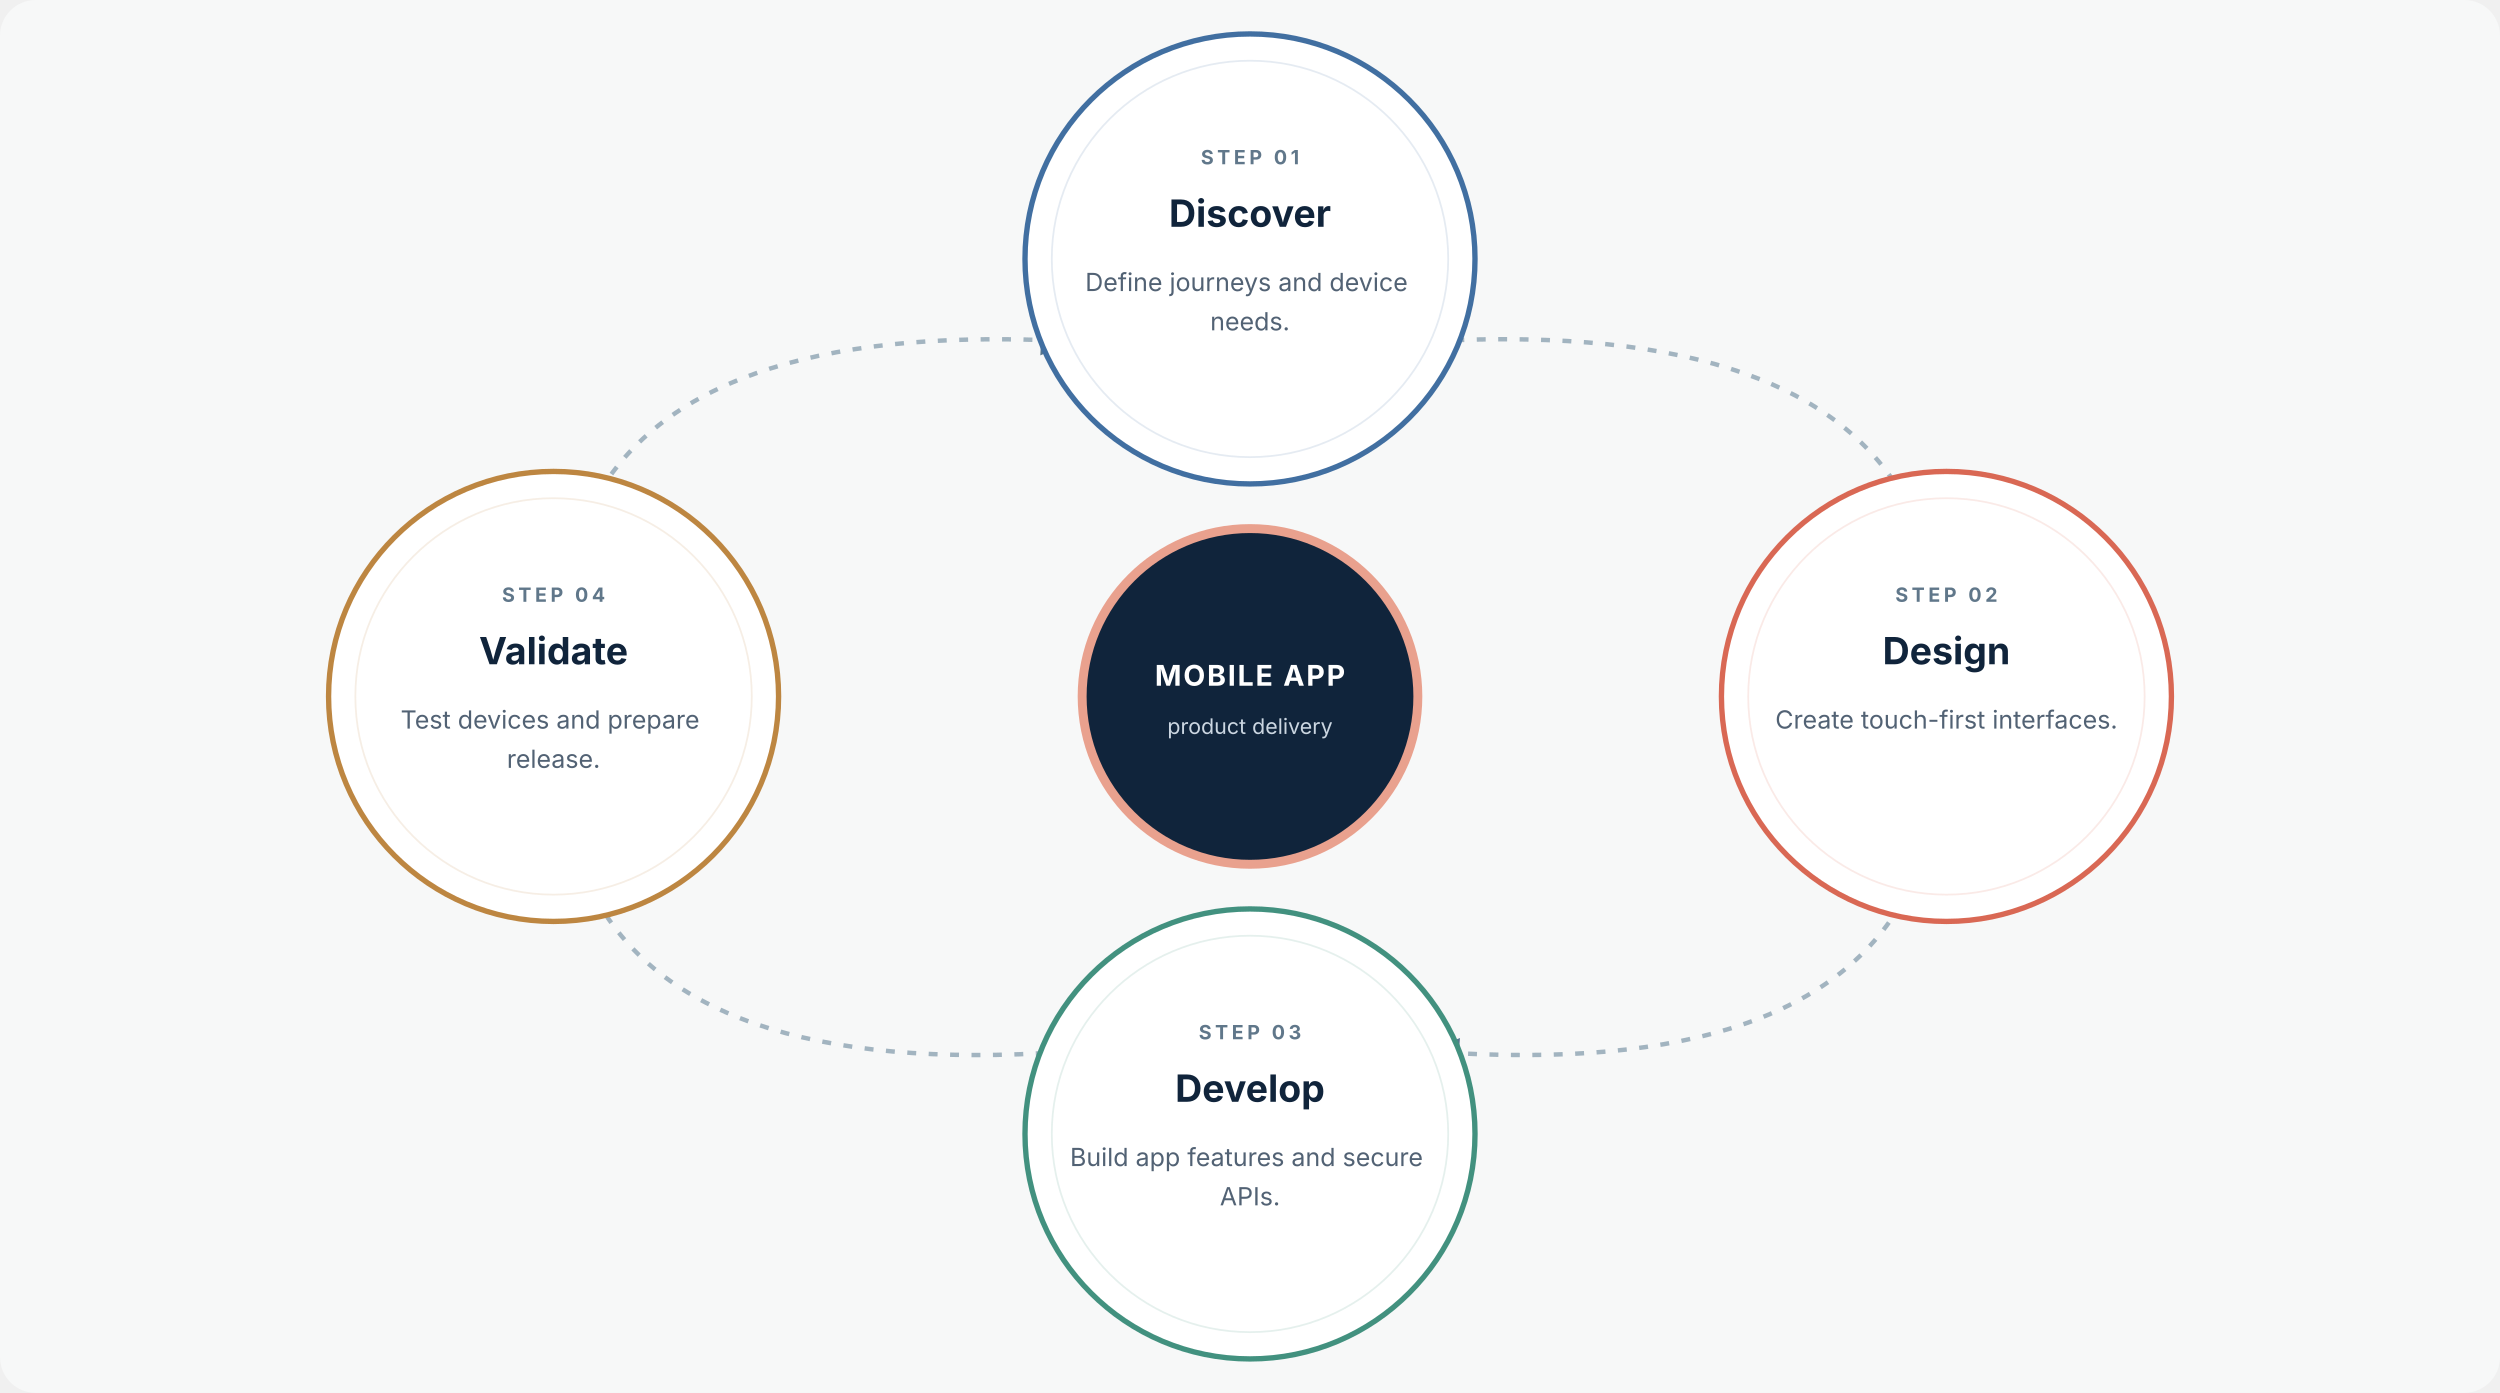
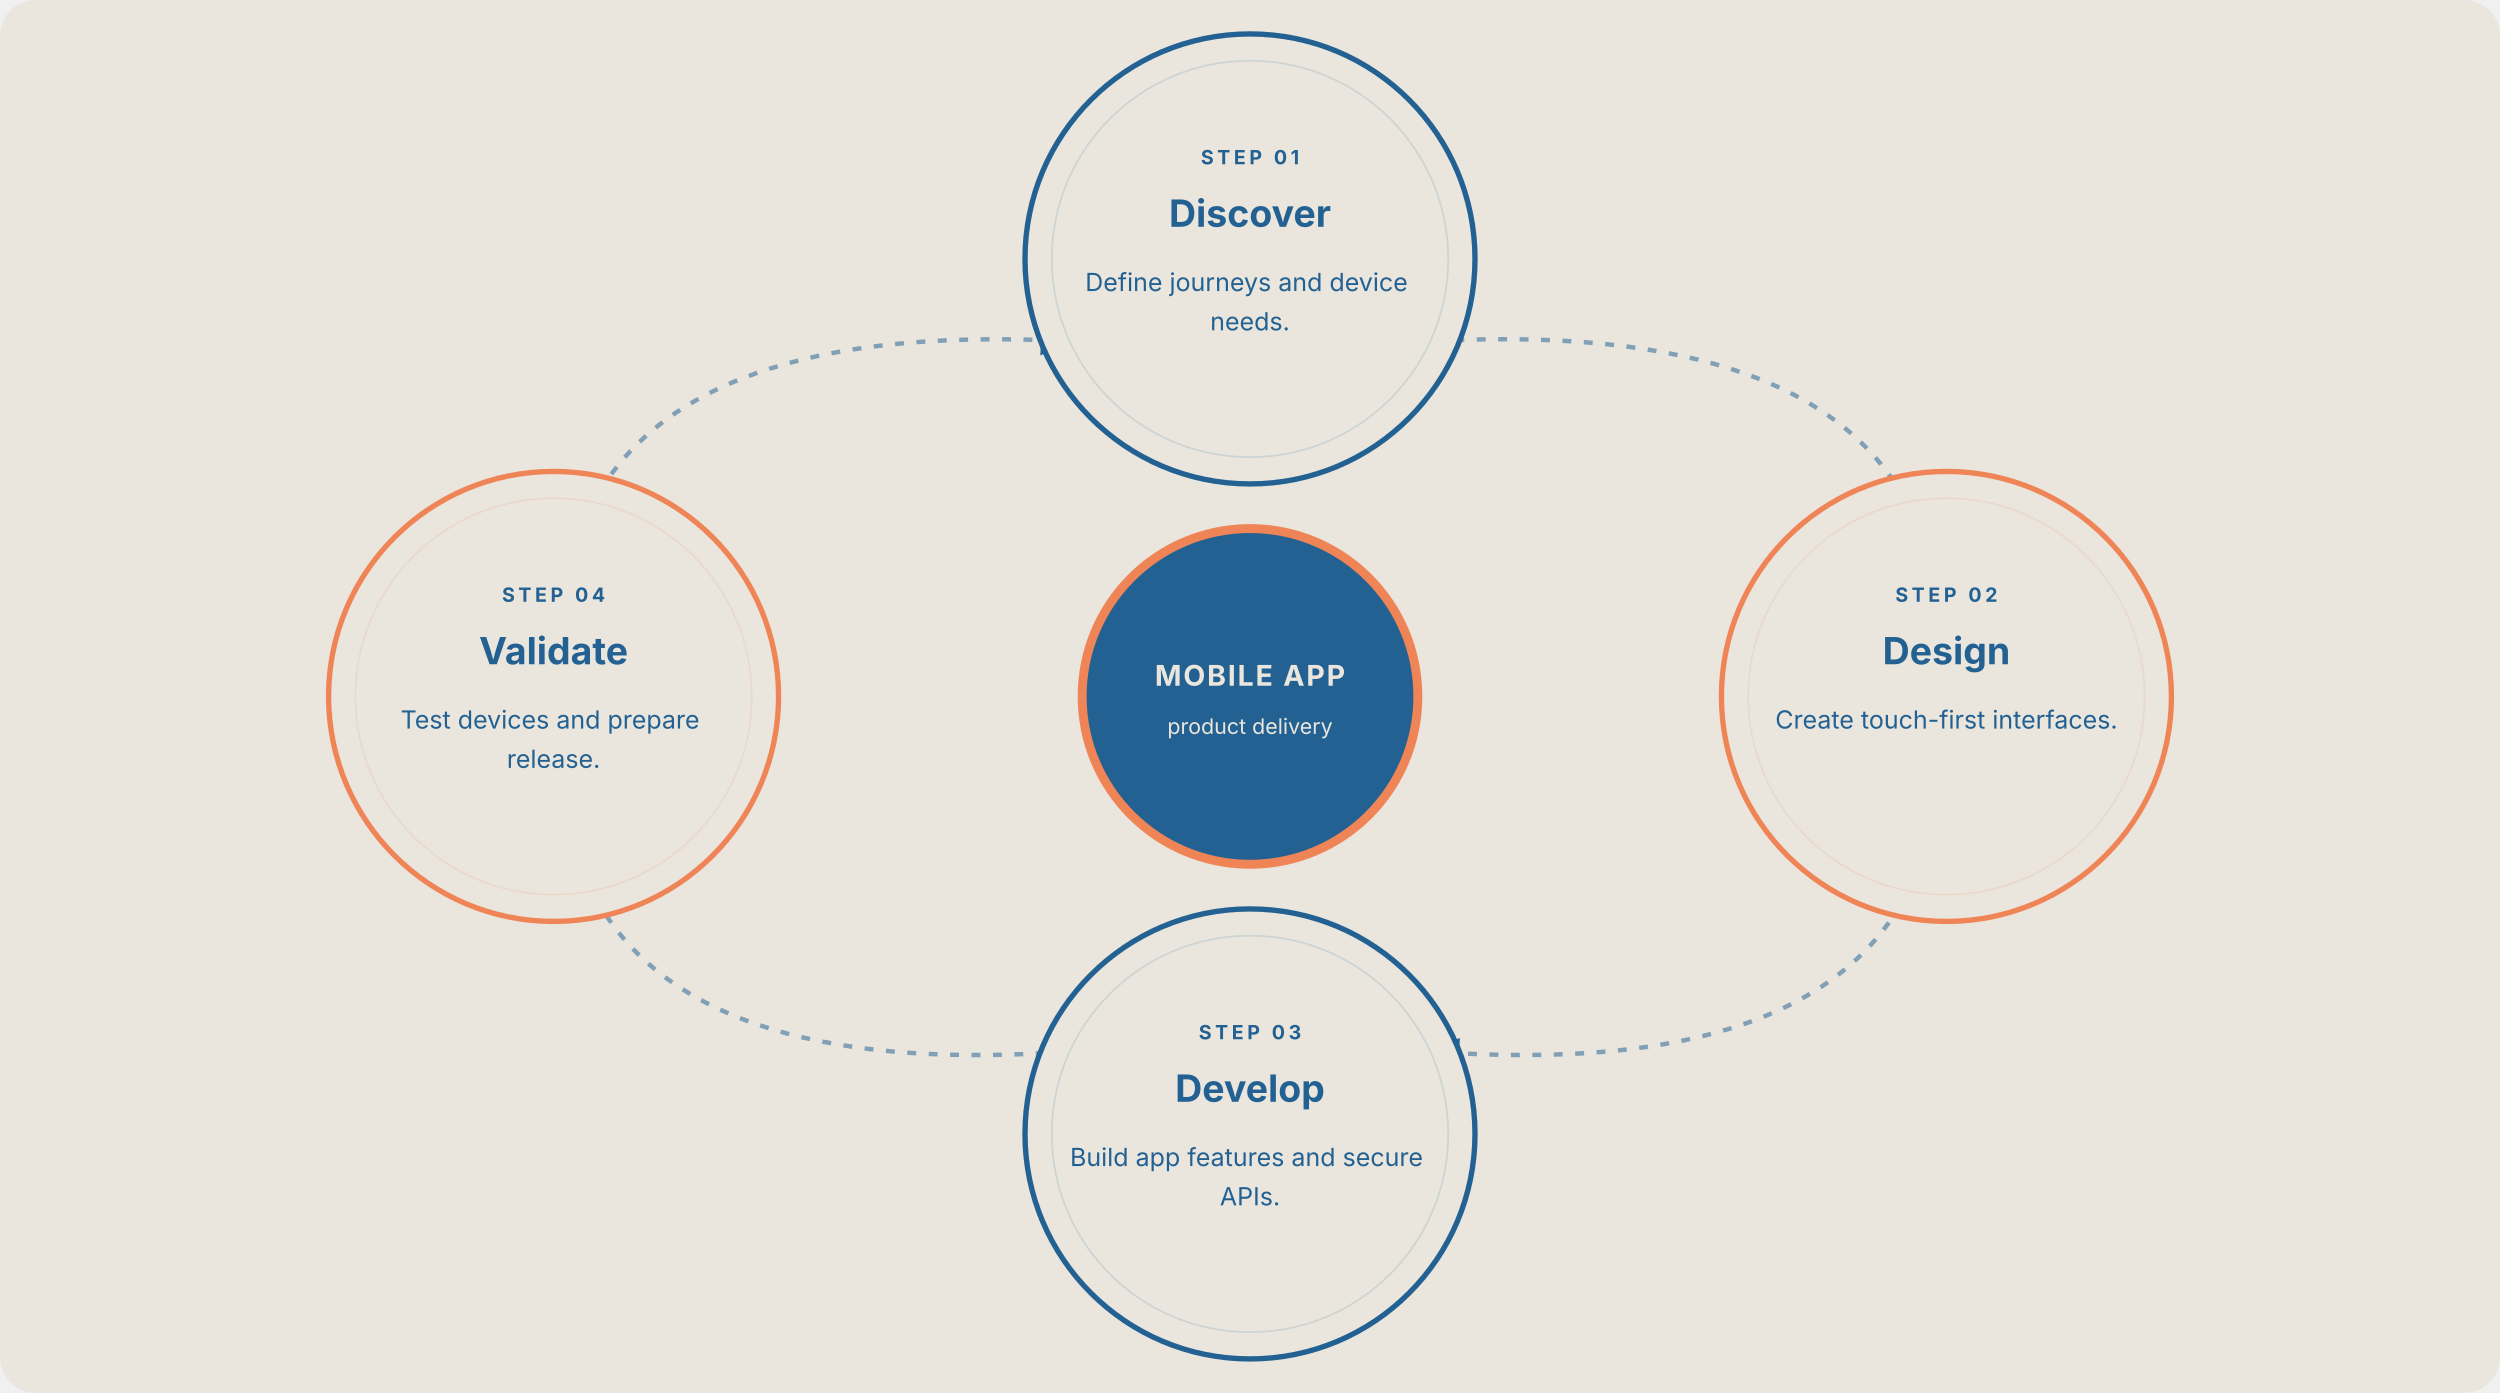
<svg xmlns="http://www.w3.org/2000/svg" viewBox="0 0 1400 780" role="img" aria-labelledby="title desc">
  <defs>
    <marker id="arrow" viewBox="0 0 10 10" refX="8" refY="5" markerWidth="7" markerHeight="7" orient="auto">
-       <path d="M0 0L10 5L0 10z" fill="#55758d" />
+       <path d="M0 0L10 5L0 10z" fill="#226192" />
    </marker>
-     <style>.bg{fill:#f7f8f8}.connector{fill:none;stroke:#55758d;stroke-opacity:.52;stroke-width:2.5;stroke-dasharray:5 7;animation:dash 24s linear infinite}.number{font:700 11px Inter,Arial,sans-serif;letter-spacing:2px;fill:#60778a}.label{font:700 21px Inter,Arial,sans-serif;fill:#10243b}.detail{font:400 14px Inter,Arial,sans-serif;fill:#526274}.hub{fill:#10243b;stroke:#e9a18e;stroke-width:5}.hub-text{font:700 16px Inter,Arial,sans-serif;fill:#fff;letter-spacing:1px}.hub-sub{font:400 12px Inter,Arial,sans-serif;fill:#cbd6e1}.node{transform-box:fill-box;transform-origin:center;animation:arrive .8s ease-out both}.node-1{animation-delay:.12s}.node-2{animation-delay:.24s}.node-3{animation-delay:.36s}@keyframes dash{to{stroke-dashoffset:-150}}@keyframes arrive{from{opacity:.35;transform:scale(.94)}to{opacity:1;transform:scale(1)}}@media(prefers-reduced-motion:reduce){.connector,.node{animation:none}}</style>
+     <style>.bg{fill:#EAE6DE}.connector{fill:none;stroke:#226192;stroke-opacity:.52;stroke-width:2.5;stroke-dasharray:5 7;animation:dash 24s linear infinite}.number{font:700 11px Inter,Arial,sans-serif;letter-spacing:2px;fill:#226192}.label{font:700 21px Inter,Arial,sans-serif;fill:#226192}.detail{font:400 14px Inter,Arial,sans-serif;fill:#226192}.hub{fill:#226192;stroke:#EF8557;stroke-width:5}.hub-text{font:700 16px Inter,Arial,sans-serif;fill:#EAE6DE;letter-spacing:1px}.hub-sub{font:400 12px Inter,Arial,sans-serif;fill:#EAE6DE}.node{transform-box:fill-box;transform-origin:center;animation:arrive .8s ease-out both}.node-1{animation-delay:.12s}.node-2{animation-delay:.24s}.node-3{animation-delay:.36s}@keyframes dash{to{stroke-dashoffset:-150}}@keyframes arrive{from{opacity:.35;transform:scale(.94)}to{opacity:1;transform:scale(1)}}@media(prefers-reduced-motion:reduce){.connector,.node{animation:none}}</style>
  </defs>
  <rect class="bg" width="1400" height="780" rx="20" />
  <path class="connector" d="M 803 191 Q 1018 180 1070 286" marker-end="url(#arrow)" />
  <path class="connector" d="M 1070 496 Q 1018 604 803 589" marker-end="url(#arrow)" />
  <path class="connector" d="M 597 589 Q 382 604 330 496" marker-end="url(#arrow)" />
  <path class="connector" d="M 330 286 Q 382 180 597 191" marker-end="url(#arrow)" />
  <g class="node node-0">
-     <circle cx="700" cy="145" r="126" fill="#fff" stroke="#416fa1" stroke-width="3" />
-     <circle cx="700" cy="145" r="111" fill="none" stroke="#416fa1" stroke-opacity=".14" />
+     <circle cx="700" cy="145" r="126" fill="#EAE6DE" stroke="#226192" stroke-width="3" />
+     <circle cx="700" cy="145" r="111" fill="none" stroke="#226192" stroke-opacity=".14" />
    <text x="700" y="92" text-anchor="middle" class="number">STEP 01</text>
    <text x="700" y="127" text-anchor="middle" class="label">Discover</text>
    <text x="700" y="163" text-anchor="middle" class="detail">
      <tspan x="700" dy="0">Define journeys and device</tspan>
      <tspan x="700" dy="22">needs.</tspan>
    </text>
  </g>
  <g class="node node-1">
-     <circle cx="1090" cy="390" r="126" fill="#fff" stroke="#d96854" stroke-width="3" />
-     <circle cx="1090" cy="390" r="111" fill="none" stroke="#d96854" stroke-opacity=".14" />
+     <circle cx="1090" cy="390" r="126" fill="#EAE6DE" stroke="#EF8557" stroke-width="3" />
+     <circle cx="1090" cy="390" r="111" fill="none" stroke="#EF8557" stroke-opacity=".14" />
    <text x="1090" y="337" text-anchor="middle" class="number">STEP 02</text>
    <text x="1090" y="372" text-anchor="middle" class="label">Design</text>
    <text x="1090" y="408" text-anchor="middle" class="detail">
      <tspan x="1090" dy="0">Create touch-first interfaces.</tspan>
    </text>
  </g>
  <g class="node node-2">
-     <circle cx="700" cy="635" r="126" fill="#fff" stroke="#42917f" stroke-width="3" />
-     <circle cx="700" cy="635" r="111" fill="none" stroke="#42917f" stroke-opacity=".14" />
+     <circle cx="700" cy="635" r="126" fill="#EAE6DE" stroke="#226192" stroke-width="3" />
+     <circle cx="700" cy="635" r="111" fill="none" stroke="#226192" stroke-opacity=".14" />
    <text x="700" y="582" text-anchor="middle" class="number">STEP 03</text>
    <text x="700" y="617" text-anchor="middle" class="label">Develop</text>
    <text x="700" y="653" text-anchor="middle" class="detail">
      <tspan x="700" dy="0">Build app features and secure</tspan>
      <tspan x="700" dy="22">APIs.</tspan>
    </text>
  </g>
  <g class="node node-3">
-     <circle cx="310" cy="390" r="126" fill="#fff" stroke="#bd8641" stroke-width="3" />
-     <circle cx="310" cy="390" r="111" fill="none" stroke="#bd8641" stroke-opacity=".14" />
+     <circle cx="310" cy="390" r="126" fill="#EAE6DE" stroke="#EF8557" stroke-width="3" />
+     <circle cx="310" cy="390" r="111" fill="none" stroke="#EF8557" stroke-opacity=".14" />
    <text x="310" y="337" text-anchor="middle" class="number">STEP 04</text>
    <text x="310" y="372" text-anchor="middle" class="label">Validate</text>
    <text x="310" y="408" text-anchor="middle" class="detail">
      <tspan x="310" dy="0">Test devices and prepare</tspan>
      <tspan x="310" dy="22">release.</tspan>
    </text>
  </g>
  <circle class="hub" cx="700" cy="390" r="94" />
  <text class="hub-text" x="700" y="384" text-anchor="middle">MOBILE APP</text>
  <text class="hub-sub" x="700" y="411" text-anchor="middle">product delivery</text>
</svg>
